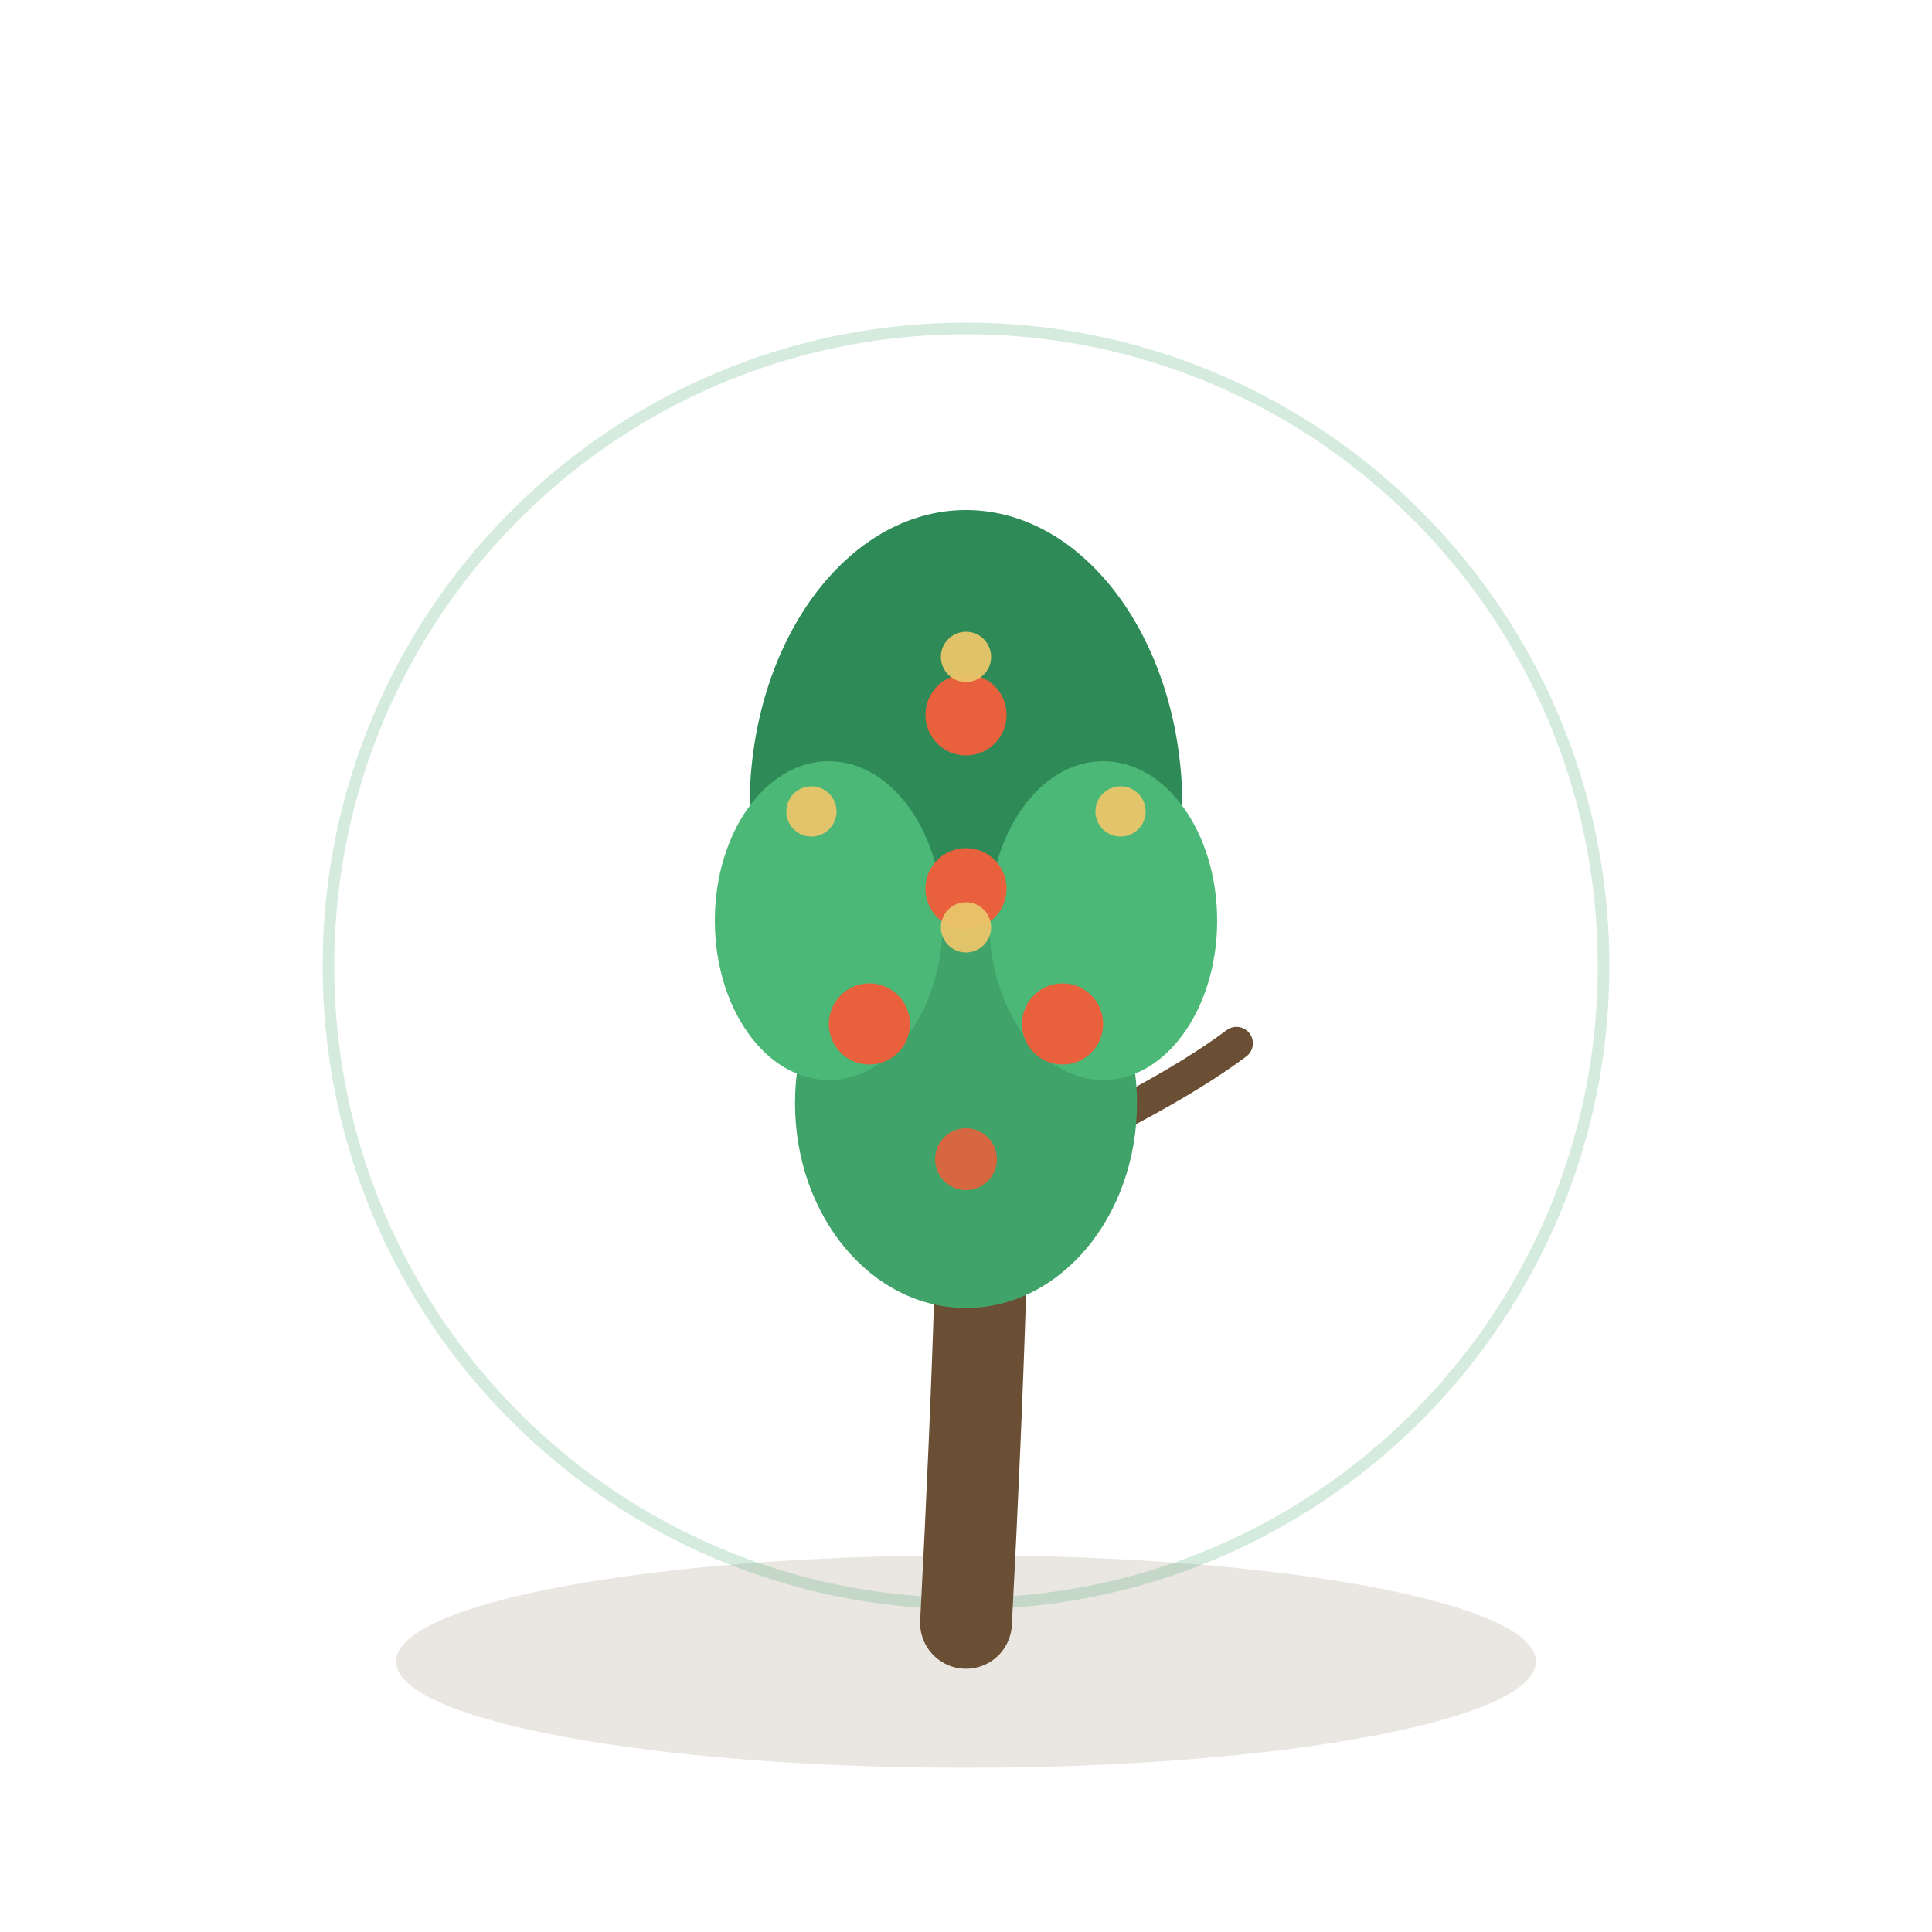
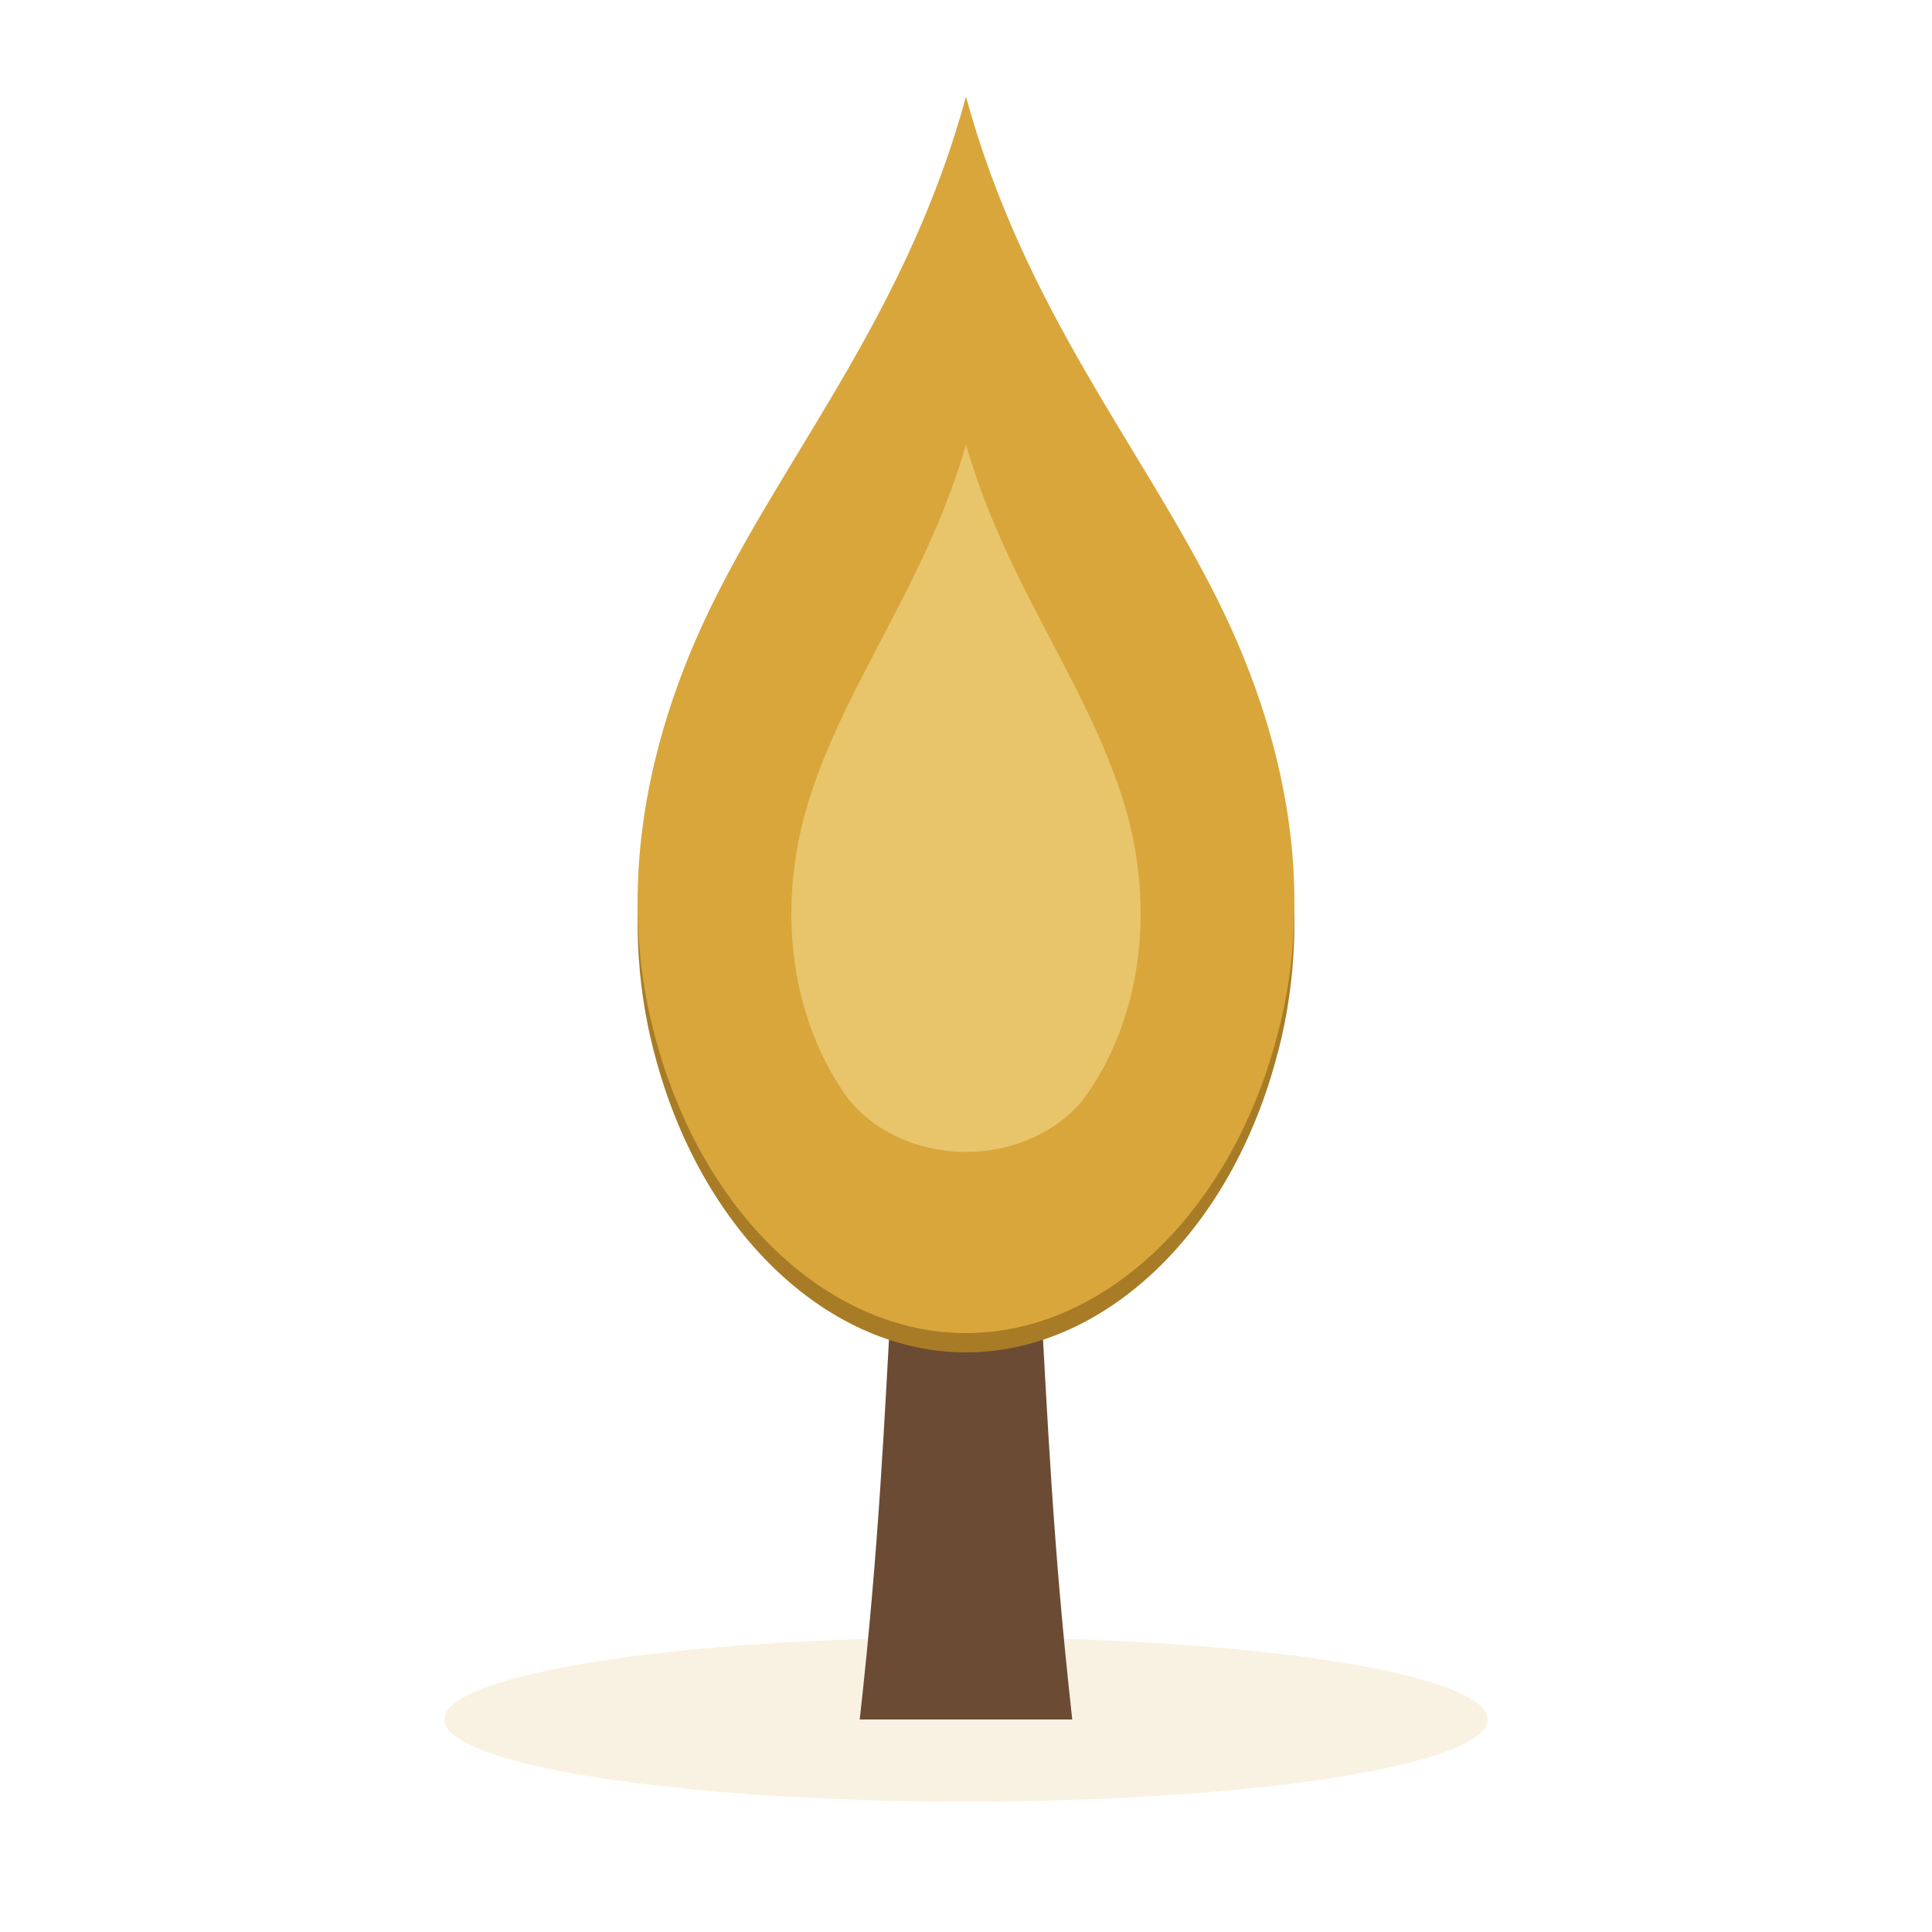
- <svg xmlns="http://www.w3.org/2000/svg" viewBox="0 0 200 200">
-   <ellipse cx="100" cy="172" rx="59" ry="11" fill="#8C7B5E" opacity="0.18" />
-   <circle cx="100" cy="100" r="66" fill="none" stroke="#3FA36A" stroke-width="1.2" opacity="0.22" />
-   <path d="M100 168 Q102 130 102 104" stroke="#6B4F35" stroke-width="9.5" fill="none" stroke-linecap="round" />
-   <path d="M102 116 q-18 -8 -26 -18" stroke="#6B4F35" stroke-width="3.4" fill="none" stroke-linecap="round" />
-   <path d="M102 122 q18 -8 26 -14" stroke="#6B4F35" stroke-width="3.4" fill="none" stroke-linecap="round" />
-   <ellipse cx="100.0" cy="83.5" rx="22.4" ry="30.7" fill="#2E8B57" />
-   <ellipse cx="100.0" cy="114.2" rx="17.7" ry="21.2" fill="#3FA36A" />
-   <ellipse cx="85.8" cy="95.3" rx="11.8" ry="16.5" fill="#4CB877" />
-   <ellipse cx="114.2" cy="95.3" rx="11.8" ry="16.5" fill="#4CB877" />
-   <circle cx="100" cy="74" r="4.2" fill="#E8603C" />
-   <circle cx="100" cy="92" r="4.2" fill="#E8603C" />
-   <circle cx="90" cy="106" r="4.2" fill="#E8603C" />
-   <circle cx="110" cy="106" r="4.2" fill="#E8603C" />
-   <circle cx="100" cy="120" r="3.2" fill="#E8603C" opacity="0.9" />
-   <circle cx="100" cy="68" r="2.6" fill="#E9C46A" opacity="0.95" />
-   <circle cx="84" cy="84" r="2.6" fill="#E9C46A" opacity="0.95" />
-   <circle cx="116" cy="84" r="2.6" fill="#E9C46A" opacity="0.95" />
-   <circle cx="100" cy="96" r="2.6" fill="#E9C46A" opacity="0.95" />
+ <svg xmlns="http://www.w3.org/2000/svg" viewBox="0 0 200 200" width="200" height="200" role="img" aria-label="energy tree, evergreen stage">
+   <ellipse cx="100" cy="178" rx="54" ry="8.5" fill="#D9A63C" opacity="0.15" />
+   <path d="M 89 178 C 91 160 91.5 148 92.5 130 L 107.5 130 C 108.5 148 109 160 111 178 Z" fill="#6B4B33" />
+   <path d="M 100 12 C 106 34 118 48 126 64 C 134 80 136 96 132 110 C 127 128 114 140 100 140 C 86 140 73 128 68 110 C 64 96 66 80 74 64 C 82 48 94 34 100 12 Z" fill="#A87C26" />
+   <path d="M 100 10 C 106 32 118 46 126 62 C 134 78 136 94 132 108 C 127 126 114 138 100 138 C 86 138 73 126 68 108 C 64 94 66 78 74 62 C 82 46 94 32 100 10 Z" fill="#D9A63C" />
+   <path d="M 100 46 C 104 60 112 70 116 82 C 120 94 118 106 112 114 C 106 121 94 121 88 114 C 82 106 80 94 84 82 C 88 70 96 60 100 46 Z" fill="#E8C46A" />
</svg>
